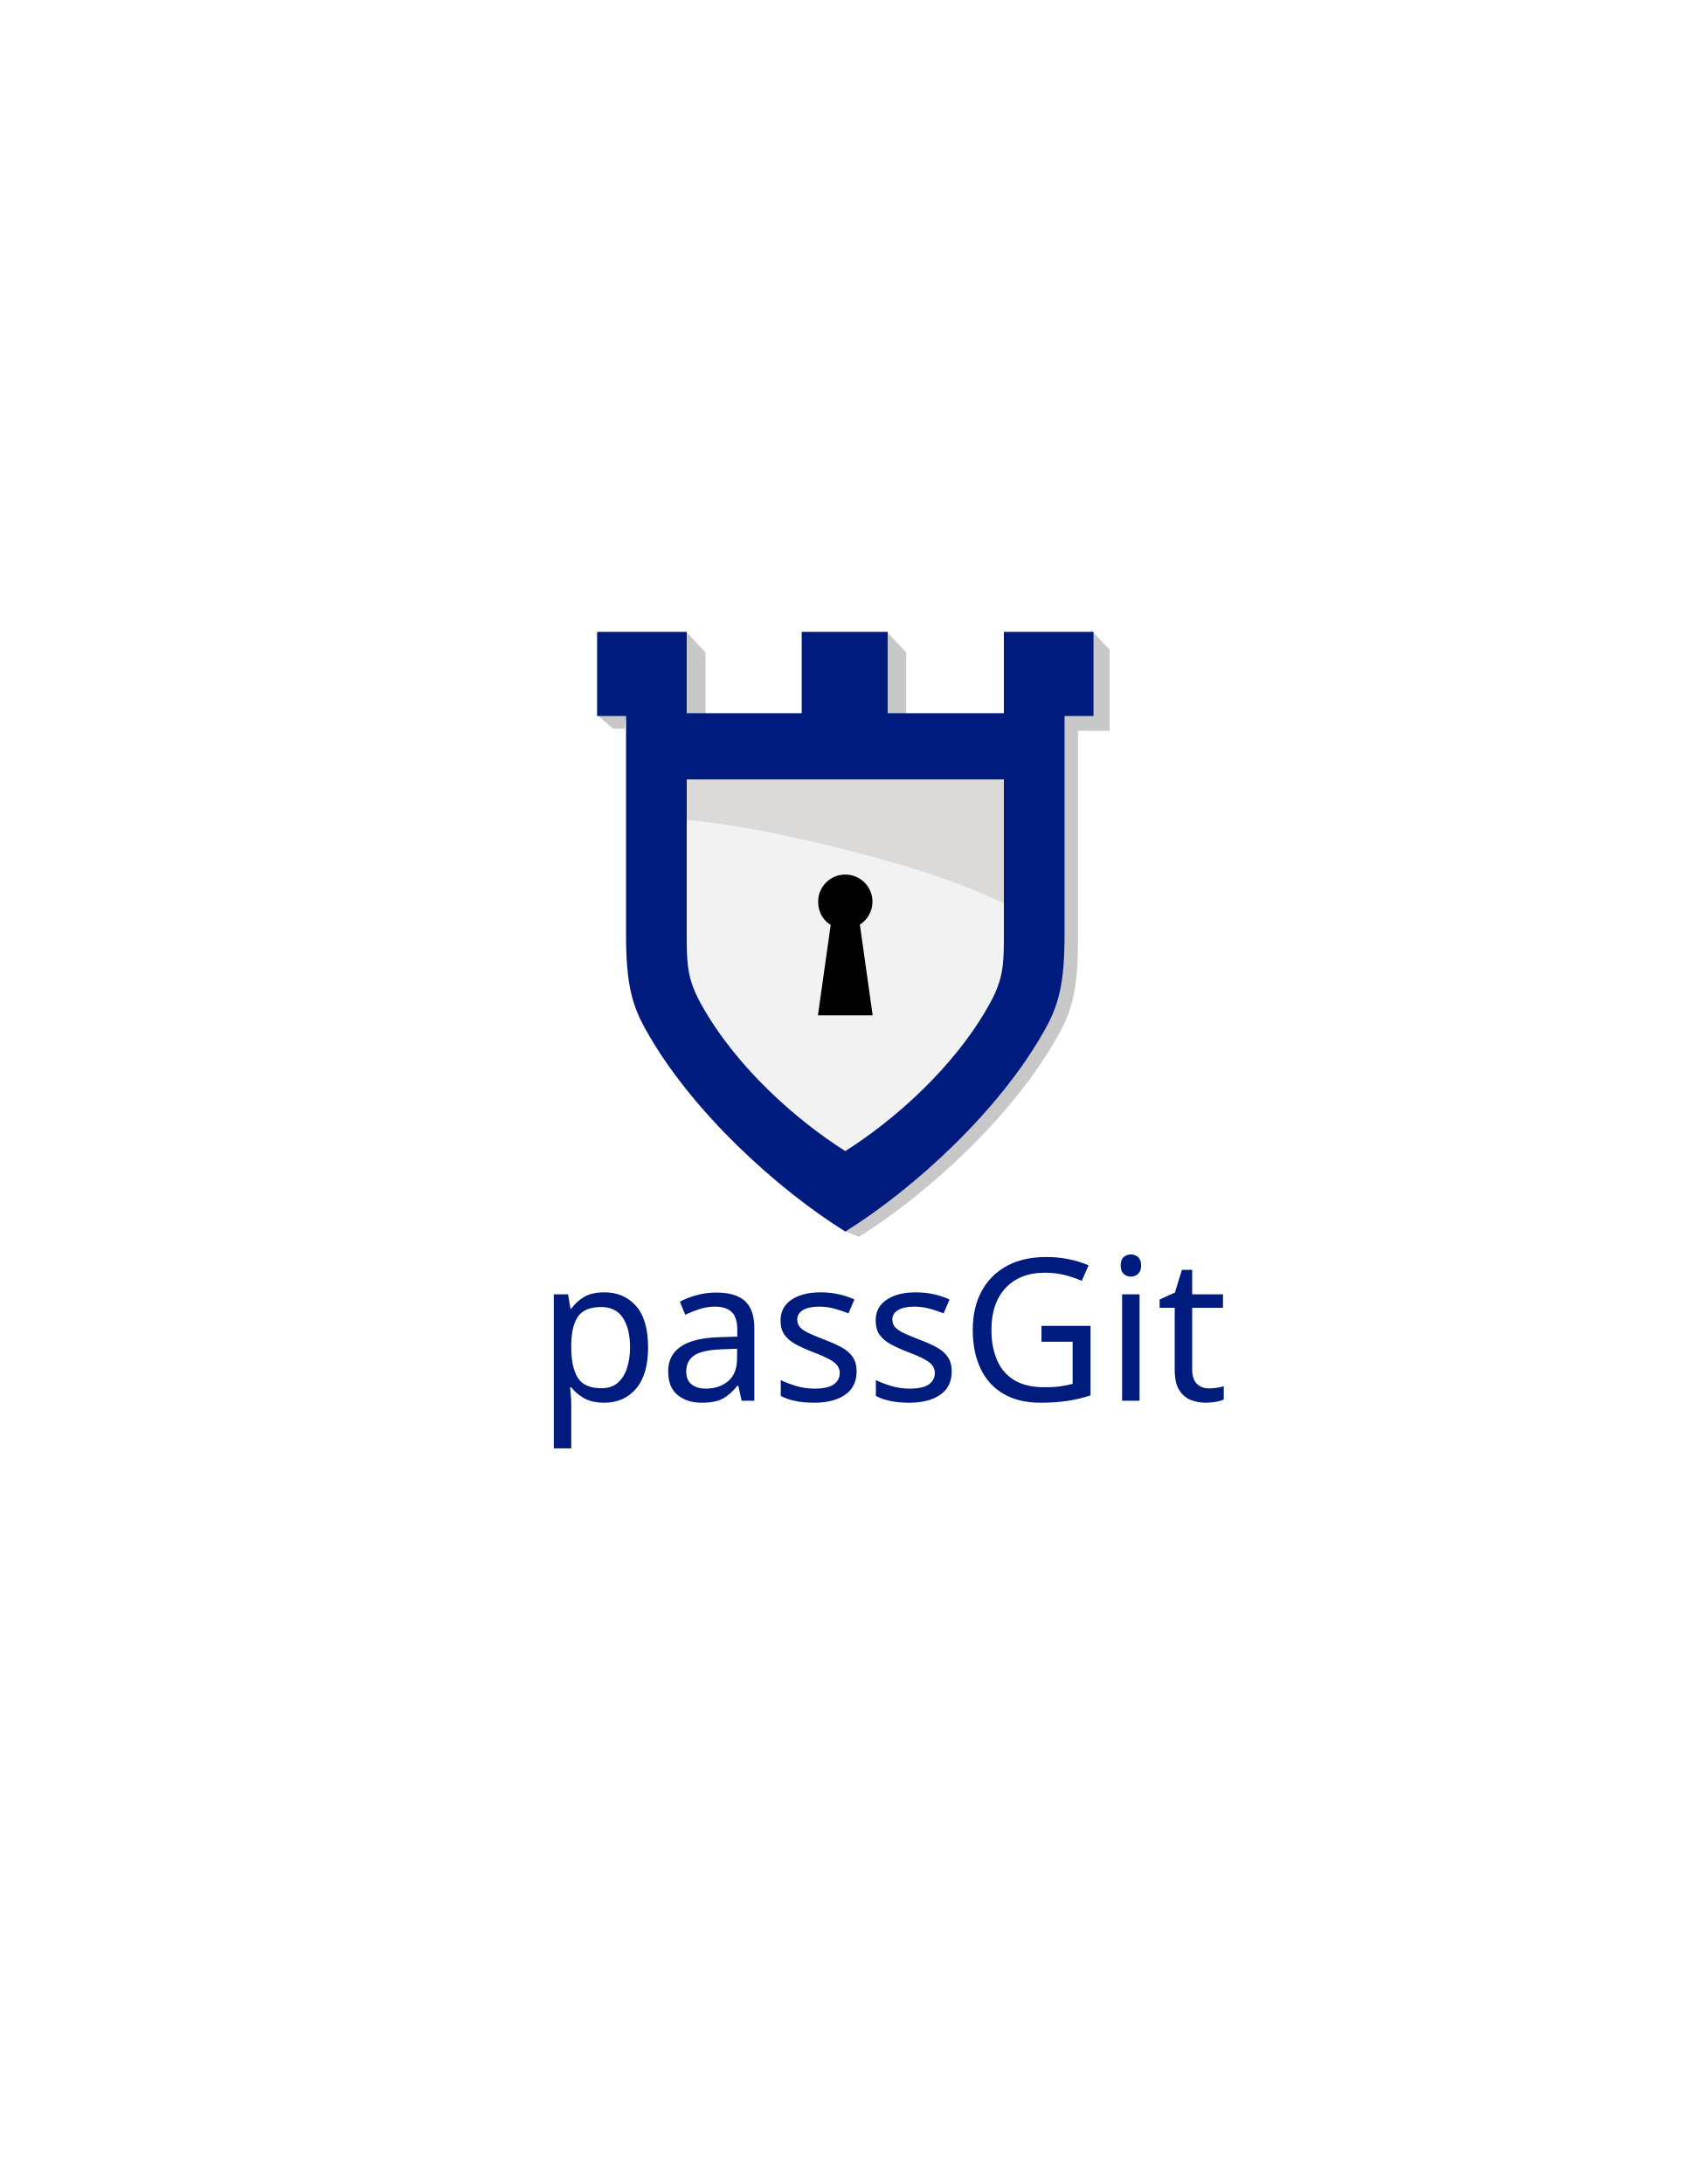
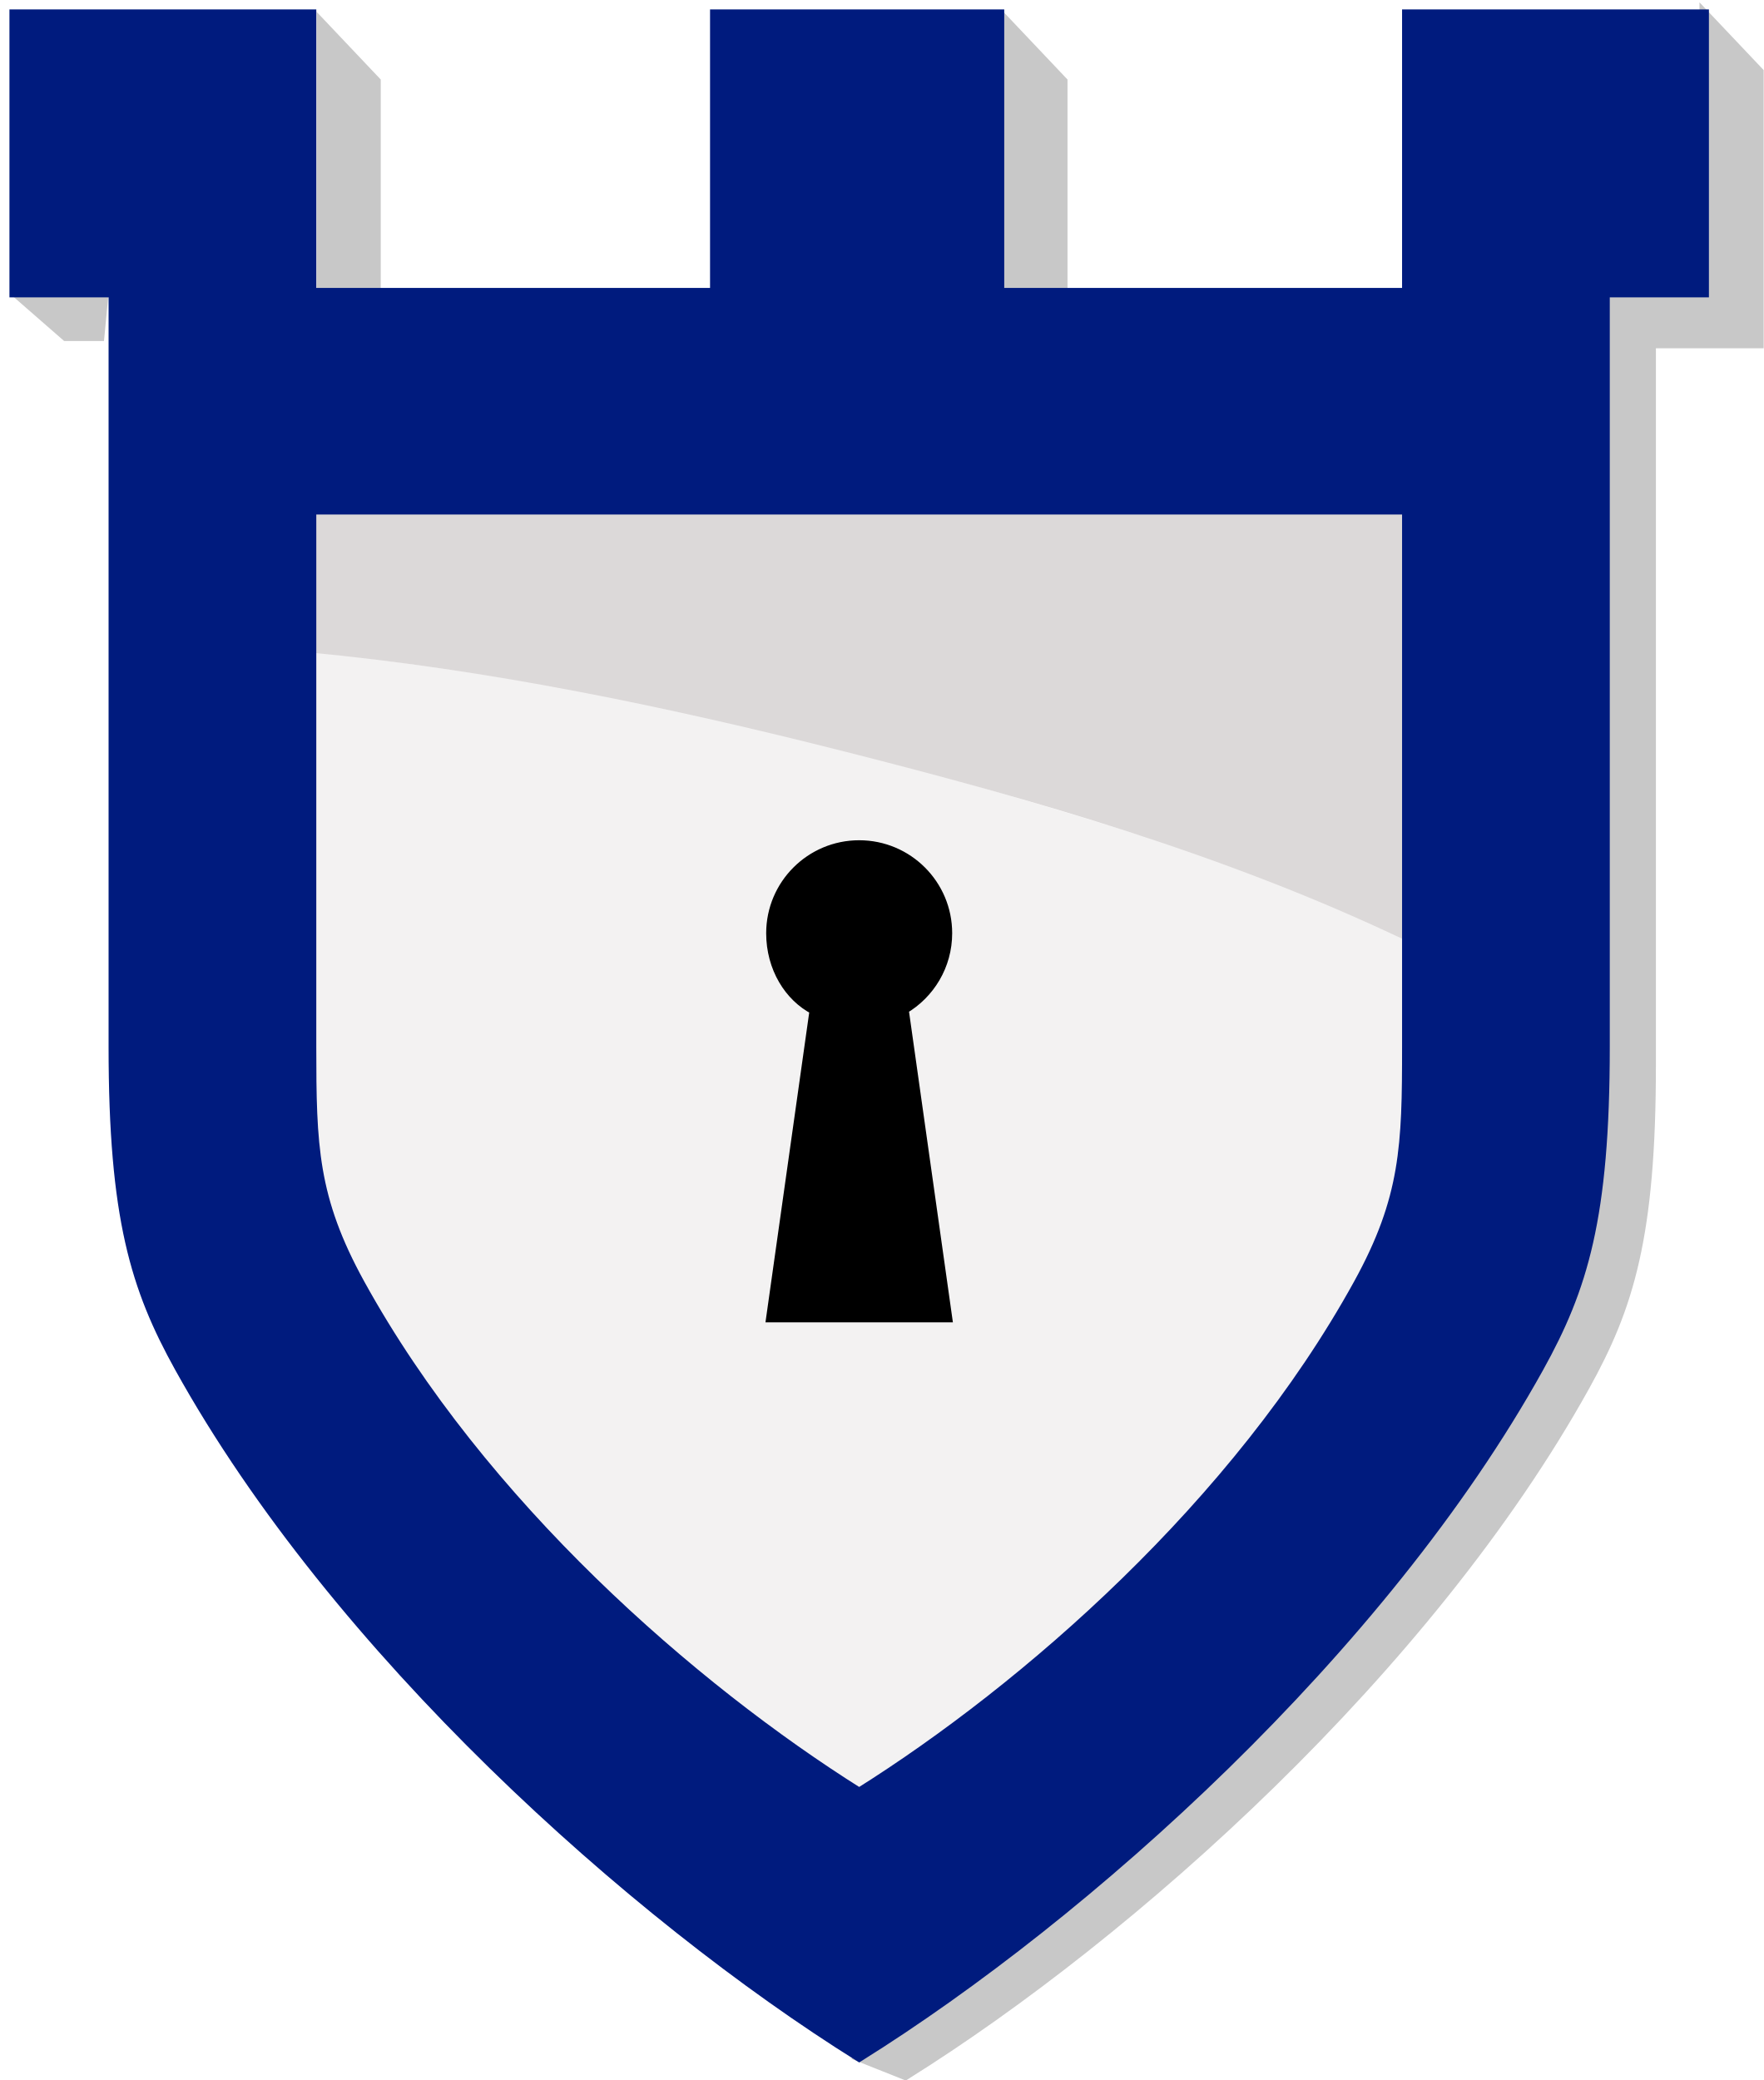
- <svg xmlns="http://www.w3.org/2000/svg" version="1.1" x="0" y="0" width="612" height="792" viewBox="0, 0, 612, 792">
-   <g id="Layer_1">
+ <svg xmlns="http://www.w3.org/2000/svg" version="1.1" x="0" y="0" width="186.799" height="220.323" viewBox="0, 0, 186.799, 220.323">
+   <g id="Layer_1" transform="translate(-215.5, -228.14)">
    <path d="M222.296,264.264 L216.5,259.207 L227,259.207 L226.514,264.264 L222.296,264.264 z" fill="#C8C8C8" />
    <g>
      <path d="M396,229.64 L401.799,235.764 L401.799,264.529 L390.385,264.529 L390.385,340.962 C390.385,359.087 388.052,366.551 383.385,374.962 C366.826,404.808 335.385,432.962 311.385,447.962 L306.5,446.015 L375.511,365.803 L385.5,259.14 L396,258.707 z" fill="#C8C8C8" />
      <path d="M396,229.64 L401.799,235.764 L401.799,264.529 L390.385,264.529 L390.385,340.962 C390.385,359.087 388.052,366.551 383.385,374.962 C366.826,404.808 335.385,432.962 311.385,447.962 L306.5,446.015 L375.511,365.803 L385.5,259.14 L396,258.707 z" fill-opacity="0" stroke="#C8C8C8" stroke-width="1" />
    </g>
    <g>
      <path d="M322.266,230.64 L328.065,236.764 L328.065,259.707 L322.266,259.707 z" fill="#C8C8C8" />
      <path d="M322.266,230.64 L328.065,236.764 L328.065,259.707 L322.266,259.707 z" fill-opacity="0" stroke="#C8C8C8" stroke-width="1" />
    </g>
    <g>
      <path d="M249.528,230.64 L255.327,236.764 L255.327,259.707 L249.528,259.707 z" fill="#C8C8C8" />
      <path d="M249.528,230.64 L255.327,236.764 L255.327,259.707 L249.528,259.707 z" fill-opacity="0" stroke="#C8C8C8" stroke-width="1" />
    </g>
    <path d="M248,297.161 C274.692,299.876 301.05,305.962 326.719,313.693 C339.28,317.476 352.341,321.445 364,327.573 L364,339.001 C364,349.46 363.851,355.043 358.861,364.104 C346,387.46 323.62,406.927 306,418.001 C288.38,406.927 266,387.46 253.139,364.104 C248.15,355.043 248,349.46 248,339.001 L248,297.161 z" fill="#F3F2F2" />
    <path d="M364,282.19 L364,327.573 C345.26,318.672 325.138,312.862 305.071,307.774 C286.31,303.017 267.287,299.039 248,297.225 L248,282.19 L364,282.19 z" fill="#DCD9D9" />
    <g>
      <path d="M248.5,229.64 L248.5,259.14 L291.204,259.14 L291.204,229.64 L321.364,229.64 L321.364,259.14 L364.5,259.14 L364.5,229.64 L396,229.64 L396,259.14 L385.5,259.14 L385.5,339.015 C385.5,357.14 383.167,364.604 378.5,373.015 C361.94,402.861 330.5,431.015 306.5,446.015 C282.5,431.015 251.06,402.861 234.5,373.015 C229.833,364.604 227.5,357.14 227.5,339.015 L227.5,259.14 L217,259.14 L217,229.64 L248.5,229.64 z M364.5,282.14 L248.5,282.14 L248.5,339.015 C248.5,349.473 248.65,355.056 253.639,364.118 C266.5,387.473 288.88,406.94 306.5,418.015 C324.12,406.94 346.5,387.473 359.361,364.118 C364.351,355.056 364.5,349.473 364.5,339.015 L364.5,282.14 z" fill="#001B7E" />
      <path d="M248.5,229.64 L248.5,259.14 L291.204,259.14 L291.204,229.64 L321.364,229.64 L321.364,259.14 L364.5,259.14 L364.5,229.64 L396,229.64 L396,259.14 L385.5,259.14 L385.5,339.015 C385.5,357.14 383.167,364.604 378.5,373.015 C361.94,402.861 330.5,431.015 306.5,446.015 C282.5,431.015 251.06,402.861 234.5,373.015 C229.833,364.604 227.5,357.14 227.5,339.015 L227.5,259.14 L217,259.14 L217,229.64 L248.5,229.64 z M364.5,282.14 L248.5,282.14 L248.5,339.015 C248.5,349.473 248.65,355.056 253.639,364.118 C266.5,387.473 288.88,406.94 306.5,418.015 C324.12,406.94 346.5,387.473 359.361,364.118 C364.351,355.056 364.5,349.473 364.5,339.015 L364.5,282.14 z" fill-opacity="0" stroke="#001B7E" stroke-width="1" />
    </g>
    <g>
      <path d="M301.75,335.12 C299.062,333.745 297.15,330.649 297.15,326.993 C297.15,321.829 301.336,317.643 306.5,317.643 C311.664,317.643 315.85,321.829 315.85,326.993 C315.85,330.427 313.999,333.428 311.24,335.054 L315.85,367.709 L297.15,367.709 z" fill="#000000" />
      <path d="M301.75,335.12 C299.062,333.745 297.15,330.649 297.15,326.993 C297.15,321.829 301.336,317.643 306.5,317.643 C311.664,317.643 315.85,321.829 315.85,326.993 C315.85,330.427 313.999,333.428 311.24,335.054 L315.85,367.709 L297.15,367.709 z" fill-opacity="0" stroke="#000000" stroke-width="1" />
    </g>
    <path d="M301.76,335.054 L301.75,335.12" fill-opacity="0" stroke="#000000" stroke-width="1" />
-     <text transform="matrix(1, 0, 0, 1, 306, 482.462)">
-       <tspan x="-111.322" y="25.5" font-family="TrebuchetMS" font-size="72" fill="#001B7E">passGit</tspan>
-     </text>
  </g>
</svg>
